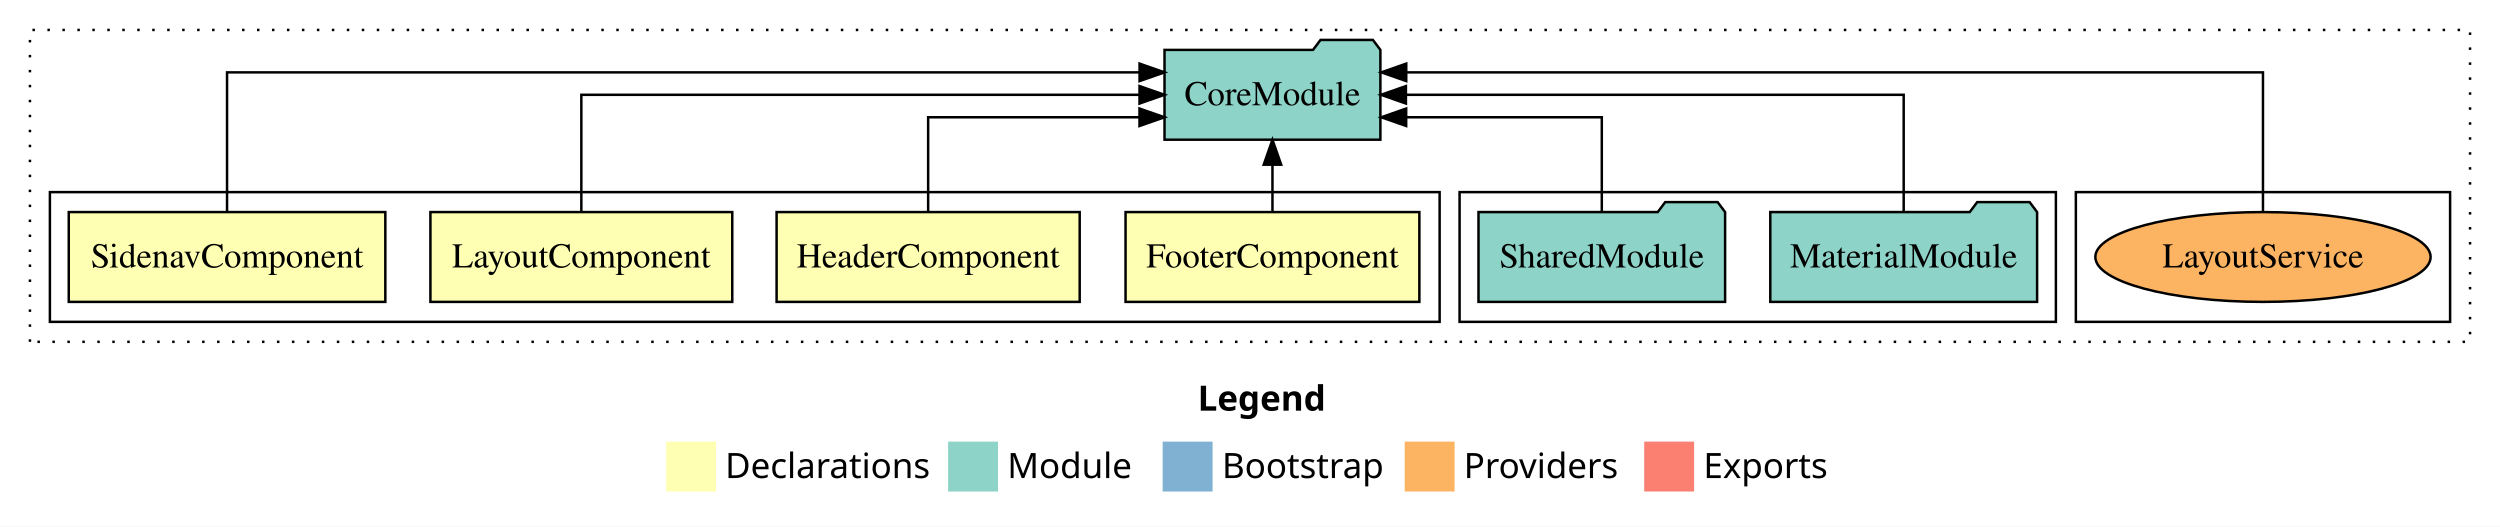
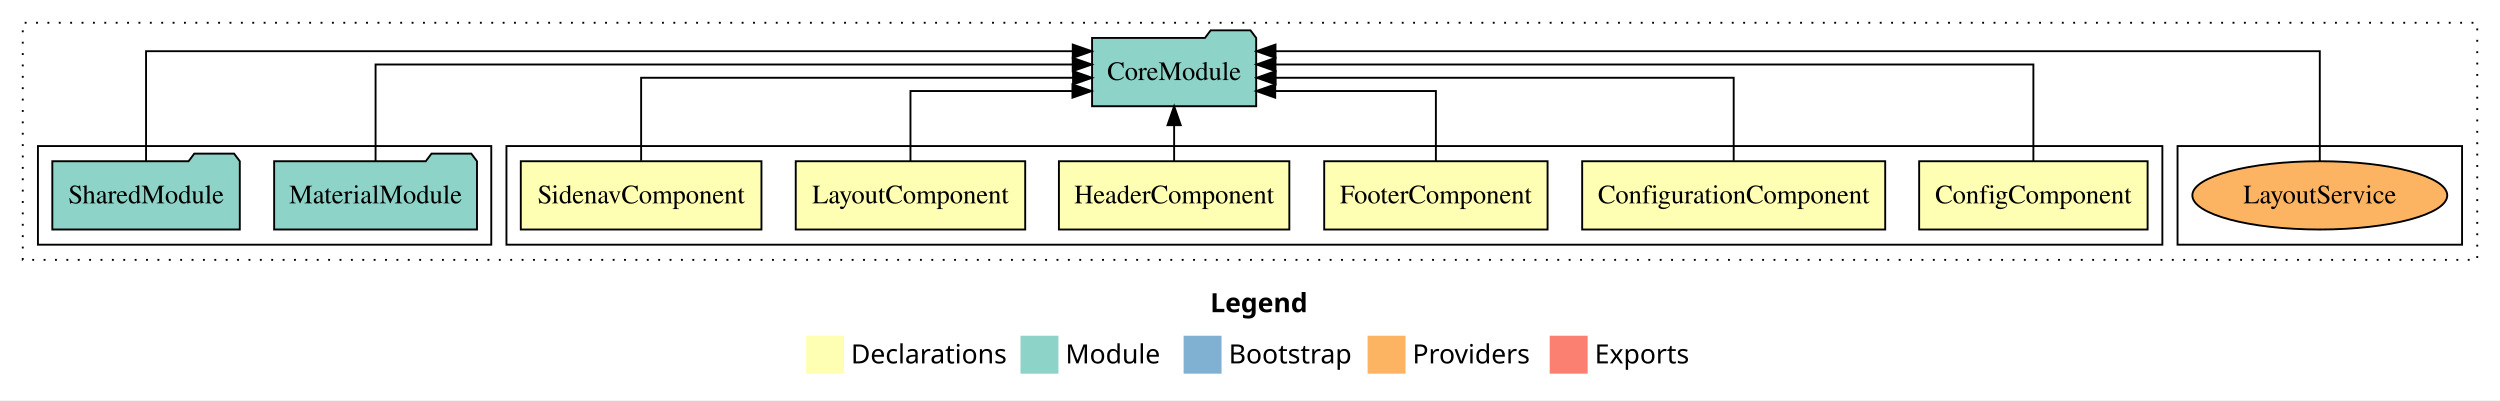
- <svg xmlns="http://www.w3.org/2000/svg" width="1002pt" height="211pt" viewBox="0.00 0.00 1002.00 211.00">
+ <svg xmlns="http://www.w3.org/2000/svg" width="1318pt" height="211pt" viewBox="0.00 0.00 1318.00 211.00">
  <g id="graph0" class="graph" transform="scale(1 1) rotate(0) translate(4 207)">
-     <polygon fill="white" stroke="transparent" points="-4,4 -4,-207 998,-207 998,4 -4,4" />
-     <text text-anchor="start" x="476.01" y="-42.4" font-family="sans-serif" font-weight="bold" font-size="14.00">Legend</text>
-     <polygon fill="#ffffb3" stroke="transparent" points="263,-10 263,-30 283,-30 283,-10 263,-10" />
-     <text text-anchor="start" x="286.63" y="-15.4" font-family="sans-serif" font-size="14.00">  Declarations</text>
-     <polygon fill="#8dd3c7" stroke="transparent" points="376,-10 376,-30 396,-30 396,-10 376,-10" />
-     <text text-anchor="start" x="399.73" y="-15.4" font-family="sans-serif" font-size="14.00">  Module</text>
-     <polygon fill="#80b1d3" stroke="transparent" points="462,-10 462,-30 482,-30 482,-10 462,-10" />
-     <text text-anchor="start" x="485.78" y="-15.4" font-family="sans-serif" font-size="14.00">  Bootstrap</text>
-     <polygon fill="#fdb462" stroke="transparent" points="559,-10 559,-30 579,-30 579,-10 559,-10" />
-     <text text-anchor="start" x="582.67" y="-15.4" font-family="sans-serif" font-size="14.00">  Providers</text>
-     <polygon fill="#fb8072" stroke="transparent" points="655,-10 655,-30 675,-30 675,-10 655,-10" />
-     <text text-anchor="start" x="678.73" y="-15.4" font-family="sans-serif" font-size="14.00">  Exports</text>
+     <polygon fill="white" stroke="transparent" points="-4,4 -4,-207 1314,-207 1314,4 -4,4" />
+     <text text-anchor="start" x="634.01" y="-42.4" font-family="sans-serif" font-weight="bold" font-size="14.00">Legend</text>
+     <polygon fill="#ffffb3" stroke="transparent" points="421,-10 421,-30 441,-30 441,-10 421,-10" />
+     <text text-anchor="start" x="444.63" y="-15.4" font-family="sans-serif" font-size="14.00">  Declarations</text>
+     <polygon fill="#8dd3c7" stroke="transparent" points="534,-10 534,-30 554,-30 554,-10 534,-10" />
+     <text text-anchor="start" x="557.73" y="-15.4" font-family="sans-serif" font-size="14.00">  Module</text>
+     <polygon fill="#80b1d3" stroke="transparent" points="620,-10 620,-30 640,-30 640,-10 620,-10" />
+     <text text-anchor="start" x="643.78" y="-15.4" font-family="sans-serif" font-size="14.00">  Bootstrap</text>
+     <polygon fill="#fdb462" stroke="transparent" points="717,-10 717,-30 737,-30 737,-10 717,-10" />
+     <text text-anchor="start" x="740.67" y="-15.4" font-family="sans-serif" font-size="14.00">  Providers</text>
+     <polygon fill="#fb8072" stroke="transparent" points="813,-10 813,-30 833,-30 833,-10 813,-10" />
+     <text text-anchor="start" x="836.73" y="-15.4" font-family="sans-serif" font-size="14.00">  Exports</text>
    <g id="clust1" class="cluster">
-       <polygon fill="none" stroke="black" stroke-dasharray="1,5" points="8,-70 8,-195 986,-195 986,-70 8,-70" />
+       <polygon fill="none" stroke="black" stroke-dasharray="1,5" points="8,-70 8,-195 1302,-195 1302,-70 8,-70" />
    </g>
-     <g id="clust10" class="cluster">
-       <polygon fill="none" stroke="black" points="828,-78 828,-130 978,-130 978,-78 828,-78" />
-     </g>
-     <g id="clust7" class="cluster">
-       <polygon fill="none" stroke="black" points="581,-78 581,-130 820,-130 820,-78 581,-78" />
+     <g id="clust12" class="cluster">
+       <polygon fill="none" stroke="black" points="1144,-78 1144,-130 1294,-130 1294,-78 1144,-78" />
    </g>
    <g id="clust2" class="cluster">
-       <polygon fill="none" stroke="black" points="16,-78 16,-130 573,-130 573,-78 16,-78" />
+       <polygon fill="none" stroke="black" points="263,-78 263,-130 1136,-130 1136,-78 263,-78" />
+     </g>
+     <g id="clust9" class="cluster">
+       <polygon fill="none" stroke="black" points="16,-78 16,-130 255,-130 255,-78 16,-78" />
    </g>
    <g id="node1" class="node">
-       <polygon fill="#ffffb3" stroke="black" points="564.88,-122 447.12,-122 447.12,-86 564.88,-86 564.88,-122" />
-       <text text-anchor="middle" x="506" y="-99.8" font-family="Times,serif" font-size="14.00">FooterComponent</text>
+       <polygon fill="#ffffb3" stroke="black" points="1128.22,-122 1007.78,-122 1007.78,-86 1128.22,-86 1128.22,-122" />
+       <text text-anchor="middle" x="1068" y="-99.8" font-family="Times,serif" font-size="14.00">ConfigComponent</text>
+     </g>
+     <g id="node7" class="node">
+       <polygon fill="#8dd3c7" stroke="black" points="658.26,-187 655.26,-191 634.26,-191 631.26,-187 571.74,-187 571.74,-151 658.26,-151 658.26,-187" />
+       <text text-anchor="middle" x="615" y="-164.8" font-family="Times,serif" font-size="14.00">CoreModule</text>
+     </g>
+     <g id="edge1" class="edge">
+       <path fill="none" stroke="black" d="M1068,-122.13C1068,-142.57 1068,-173 1068,-173 1068,-173 668.44,-173 668.44,-173" />
+       <polygon fill="black" stroke="black" points="668.44,-169.5 658.44,-173 668.44,-176.5 668.44,-169.5" />
+     </g>
+     <g id="node2" class="node">
+       <polygon fill="#ffffb3" stroke="black" points="989.88,-122 830.12,-122 830.12,-86 989.88,-86 989.88,-122" />
+       <text text-anchor="middle" x="910" y="-99.8" font-family="Times,serif" font-size="14.00">ConfigurationComponent</text>
+     </g>
+     <g id="edge2" class="edge">
+       <path fill="none" stroke="black" d="M910,-122.27C910,-140.56 910,-166 910,-166 910,-166 668.53,-166 668.53,-166" />
+       <polygon fill="black" stroke="black" points="668.53,-162.5 658.53,-166 668.53,-169.5 668.53,-162.5" />
+     </g>
+     <g id="node3" class="node">
+       <polygon fill="#ffffb3" stroke="black" points="811.88,-122 694.12,-122 694.12,-86 811.88,-86 811.88,-122" />
+       <text text-anchor="middle" x="753" y="-99.8" font-family="Times,serif" font-size="14.00">FooterComponent</text>
+     </g>
+     <g id="edge3" class="edge">
+       <path fill="none" stroke="black" d="M753,-122.01C753,-138.05 753,-159 753,-159 753,-159 668.29,-159 668.29,-159" />
+       <polygon fill="black" stroke="black" points="668.29,-155.5 658.29,-159 668.29,-162.5 668.29,-155.5" />
+     </g>
+     <g id="node4" class="node">
+       <polygon fill="#ffffb3" stroke="black" points="675.74,-122 554.26,-122 554.26,-86 675.74,-86 675.74,-122" />
+       <text text-anchor="middle" x="615" y="-99.8" font-family="Times,serif" font-size="14.00">HeaderComponent</text>
+     </g>
+     <g id="edge4" class="edge">
+       <path fill="none" stroke="black" d="M615,-122.11C615,-122.11 615,-140.99 615,-140.99" />
+       <polygon fill="black" stroke="black" points="611.5,-140.99 615,-150.99 618.5,-140.99 611.5,-140.99" />
    </g>
    <g id="node5" class="node">
-       <polygon fill="#8dd3c7" stroke="black" points="549.26,-187 546.26,-191 525.26,-191 522.26,-187 462.74,-187 462.74,-151 549.26,-151 549.26,-187" />
-       <text text-anchor="middle" x="506" y="-164.8" font-family="Times,serif" font-size="14.00">CoreModule</text>
+       <polygon fill="#ffffb3" stroke="black" points="536.49,-122 415.51,-122 415.51,-86 536.49,-86 536.49,-122" />
+       <text text-anchor="middle" x="476" y="-99.8" font-family="Times,serif" font-size="14.00">LayoutComponent</text>
    </g>
-     <g id="edge1" class="edge">
-       <path fill="none" stroke="black" d="M506,-122.11C506,-122.11 506,-140.99 506,-140.99" />
-       <polygon fill="black" stroke="black" points="502.5,-140.99 506,-150.99 509.5,-140.99 502.5,-140.99" />
-     </g>
-     <g id="node2" class="node">
-       <polygon fill="#ffffb3" stroke="black" points="428.74,-122 307.26,-122 307.26,-86 428.74,-86 428.74,-122" />
-       <text text-anchor="middle" x="368" y="-99.8" font-family="Times,serif" font-size="14.00">HeaderComponent</text>
-     </g>
-     <g id="edge2" class="edge">
-       <path fill="none" stroke="black" d="M368,-122.03C368,-138.4 368,-160 368,-160 368,-160 452.71,-160 452.71,-160" />
-       <polygon fill="black" stroke="black" points="452.71,-163.5 462.71,-160 452.71,-156.5 452.71,-163.5" />
-     </g>
-     <g id="node3" class="node">
-       <polygon fill="#ffffb3" stroke="black" points="289.49,-122 168.51,-122 168.51,-86 289.49,-86 289.49,-122" />
-       <text text-anchor="middle" x="229" y="-99.8" font-family="Times,serif" font-size="14.00">LayoutComponent</text>
-     </g>
-     <g id="edge3" class="edge">
-       <path fill="none" stroke="black" d="M229,-122.11C229,-141.34 229,-169 229,-169 229,-169 452.72,-169 452.72,-169" />
-       <polygon fill="black" stroke="black" points="452.72,-172.5 462.72,-169 452.72,-165.5 452.72,-172.5" />
-     </g>
-     <g id="node4" class="node">
-       <polygon fill="#ffffb3" stroke="black" points="150.44,-122 23.56,-122 23.56,-86 150.44,-86 150.44,-122" />
-       <text text-anchor="middle" x="87" y="-99.8" font-family="Times,serif" font-size="14.00">SidenavComponent</text>
-     </g>
-     <g id="edge4" class="edge">
-       <path fill="none" stroke="black" d="M87,-122.29C87,-144.21 87,-178 87,-178 87,-178 452.74,-178 452.74,-178" />
-       <polygon fill="black" stroke="black" points="452.74,-181.5 462.74,-178 452.74,-174.5 452.74,-181.5" />
+     <g id="edge5" class="edge">
+       <path fill="none" stroke="black" d="M476,-122.01C476,-138.05 476,-159 476,-159 476,-159 561.4,-159 561.4,-159" />
+       <polygon fill="black" stroke="black" points="561.4,-162.5 571.4,-159 561.4,-155.5 561.4,-162.5" />
    </g>
    <g id="node6" class="node">
-       <polygon fill="#8dd3c7" stroke="black" points="812.47,-122 809.47,-126 788.47,-126 785.47,-122 705.53,-122 705.53,-86 812.47,-86 812.47,-122" />
-       <text text-anchor="middle" x="759" y="-99.8" font-family="Times,serif" font-size="14.00">MaterialModule</text>
-     </g>
-     <g id="edge5" class="edge">
-       <path fill="none" stroke="black" d="M759,-122.11C759,-141.34 759,-169 759,-169 759,-169 559.49,-169 559.49,-169" />
-       <polygon fill="black" stroke="black" points="559.49,-165.5 549.49,-169 559.49,-172.5 559.49,-165.5" />
-     </g>
-     <g id="node7" class="node">
-       <polygon fill="#8dd3c7" stroke="black" points="687.42,-122 684.42,-126 663.42,-126 660.42,-122 588.58,-122 588.58,-86 687.42,-86 687.42,-122" />
-       <text text-anchor="middle" x="638" y="-99.8" font-family="Times,serif" font-size="14.00">SharedModule</text>
+       <polygon fill="#ffffb3" stroke="black" points="397.44,-122 270.56,-122 270.56,-86 397.44,-86 397.44,-122" />
+       <text text-anchor="middle" x="334" y="-99.8" font-family="Times,serif" font-size="14.00">SidenavComponent</text>
    </g>
    <g id="edge6" class="edge">
-       <path fill="none" stroke="black" d="M638,-122.03C638,-138.4 638,-160 638,-160 638,-160 559.59,-160 559.59,-160" />
-       <polygon fill="black" stroke="black" points="559.59,-156.5 549.59,-160 559.59,-163.5 559.59,-156.5" />
+       <path fill="none" stroke="black" d="M334,-122.27C334,-140.56 334,-166 334,-166 334,-166 561.71,-166 561.71,-166" />
+       <polygon fill="black" stroke="black" points="561.71,-169.5 571.71,-166 561.71,-162.5 561.71,-169.5" />
    </g>
    <g id="node8" class="node">
-       <ellipse fill="#fdb462" stroke="black" cx="903" cy="-104" rx="67.19" ry="18" />
-       <text text-anchor="middle" x="903" y="-99.8" font-family="Times,serif" font-size="14.00">LayoutService</text>
+       <polygon fill="#8dd3c7" stroke="black" points="247.47,-122 244.47,-126 223.47,-126 220.47,-122 140.53,-122 140.53,-86 247.47,-86 247.47,-122" />
+       <text text-anchor="middle" x="194" y="-99.8" font-family="Times,serif" font-size="14.00">MaterialModule</text>
    </g>
    <g id="edge7" class="edge">
-       <path fill="none" stroke="black" d="M903,-122.29C903,-144.21 903,-178 903,-178 903,-178 559.62,-178 559.62,-178" />
-       <polygon fill="black" stroke="black" points="559.62,-174.5 549.62,-178 559.62,-181.5 559.62,-174.5" />
+       <path fill="none" stroke="black" d="M194,-122.13C194,-142.57 194,-173 194,-173 194,-173 561.53,-173 561.53,-173" />
+       <polygon fill="black" stroke="black" points="561.53,-176.5 571.53,-173 561.53,-169.5 561.53,-176.5" />
+     </g>
+     <g id="node9" class="node">
+       <polygon fill="#8dd3c7" stroke="black" points="122.42,-122 119.42,-126 98.42,-126 95.42,-122 23.58,-122 23.58,-86 122.42,-86 122.42,-122" />
+       <text text-anchor="middle" x="73" y="-99.8" font-family="Times,serif" font-size="14.00">SharedModule</text>
+     </g>
+     <g id="edge8" class="edge">
+       <path fill="none" stroke="black" d="M73,-122.01C73,-144.49 73,-180 73,-180 73,-180 561.56,-180 561.56,-180" />
+       <polygon fill="black" stroke="black" points="561.56,-183.5 571.56,-180 561.56,-176.5 561.56,-183.5" />
+     </g>
+     <g id="node10" class="node">
+       <ellipse fill="#fdb462" stroke="black" cx="1219" cy="-104" rx="67.19" ry="18" />
+       <text text-anchor="middle" x="1219" y="-99.8" font-family="Times,serif" font-size="14.00">LayoutService</text>
+     </g>
+     <g id="edge9" class="edge">
+       <path fill="none" stroke="black" d="M1219,-122.01C1219,-144.49 1219,-180 1219,-180 1219,-180 668.44,-180 668.44,-180" />
+       <polygon fill="black" stroke="black" points="668.44,-176.5 658.44,-180 668.44,-183.5 668.44,-176.5" />
    </g>
  </g>
</svg>
